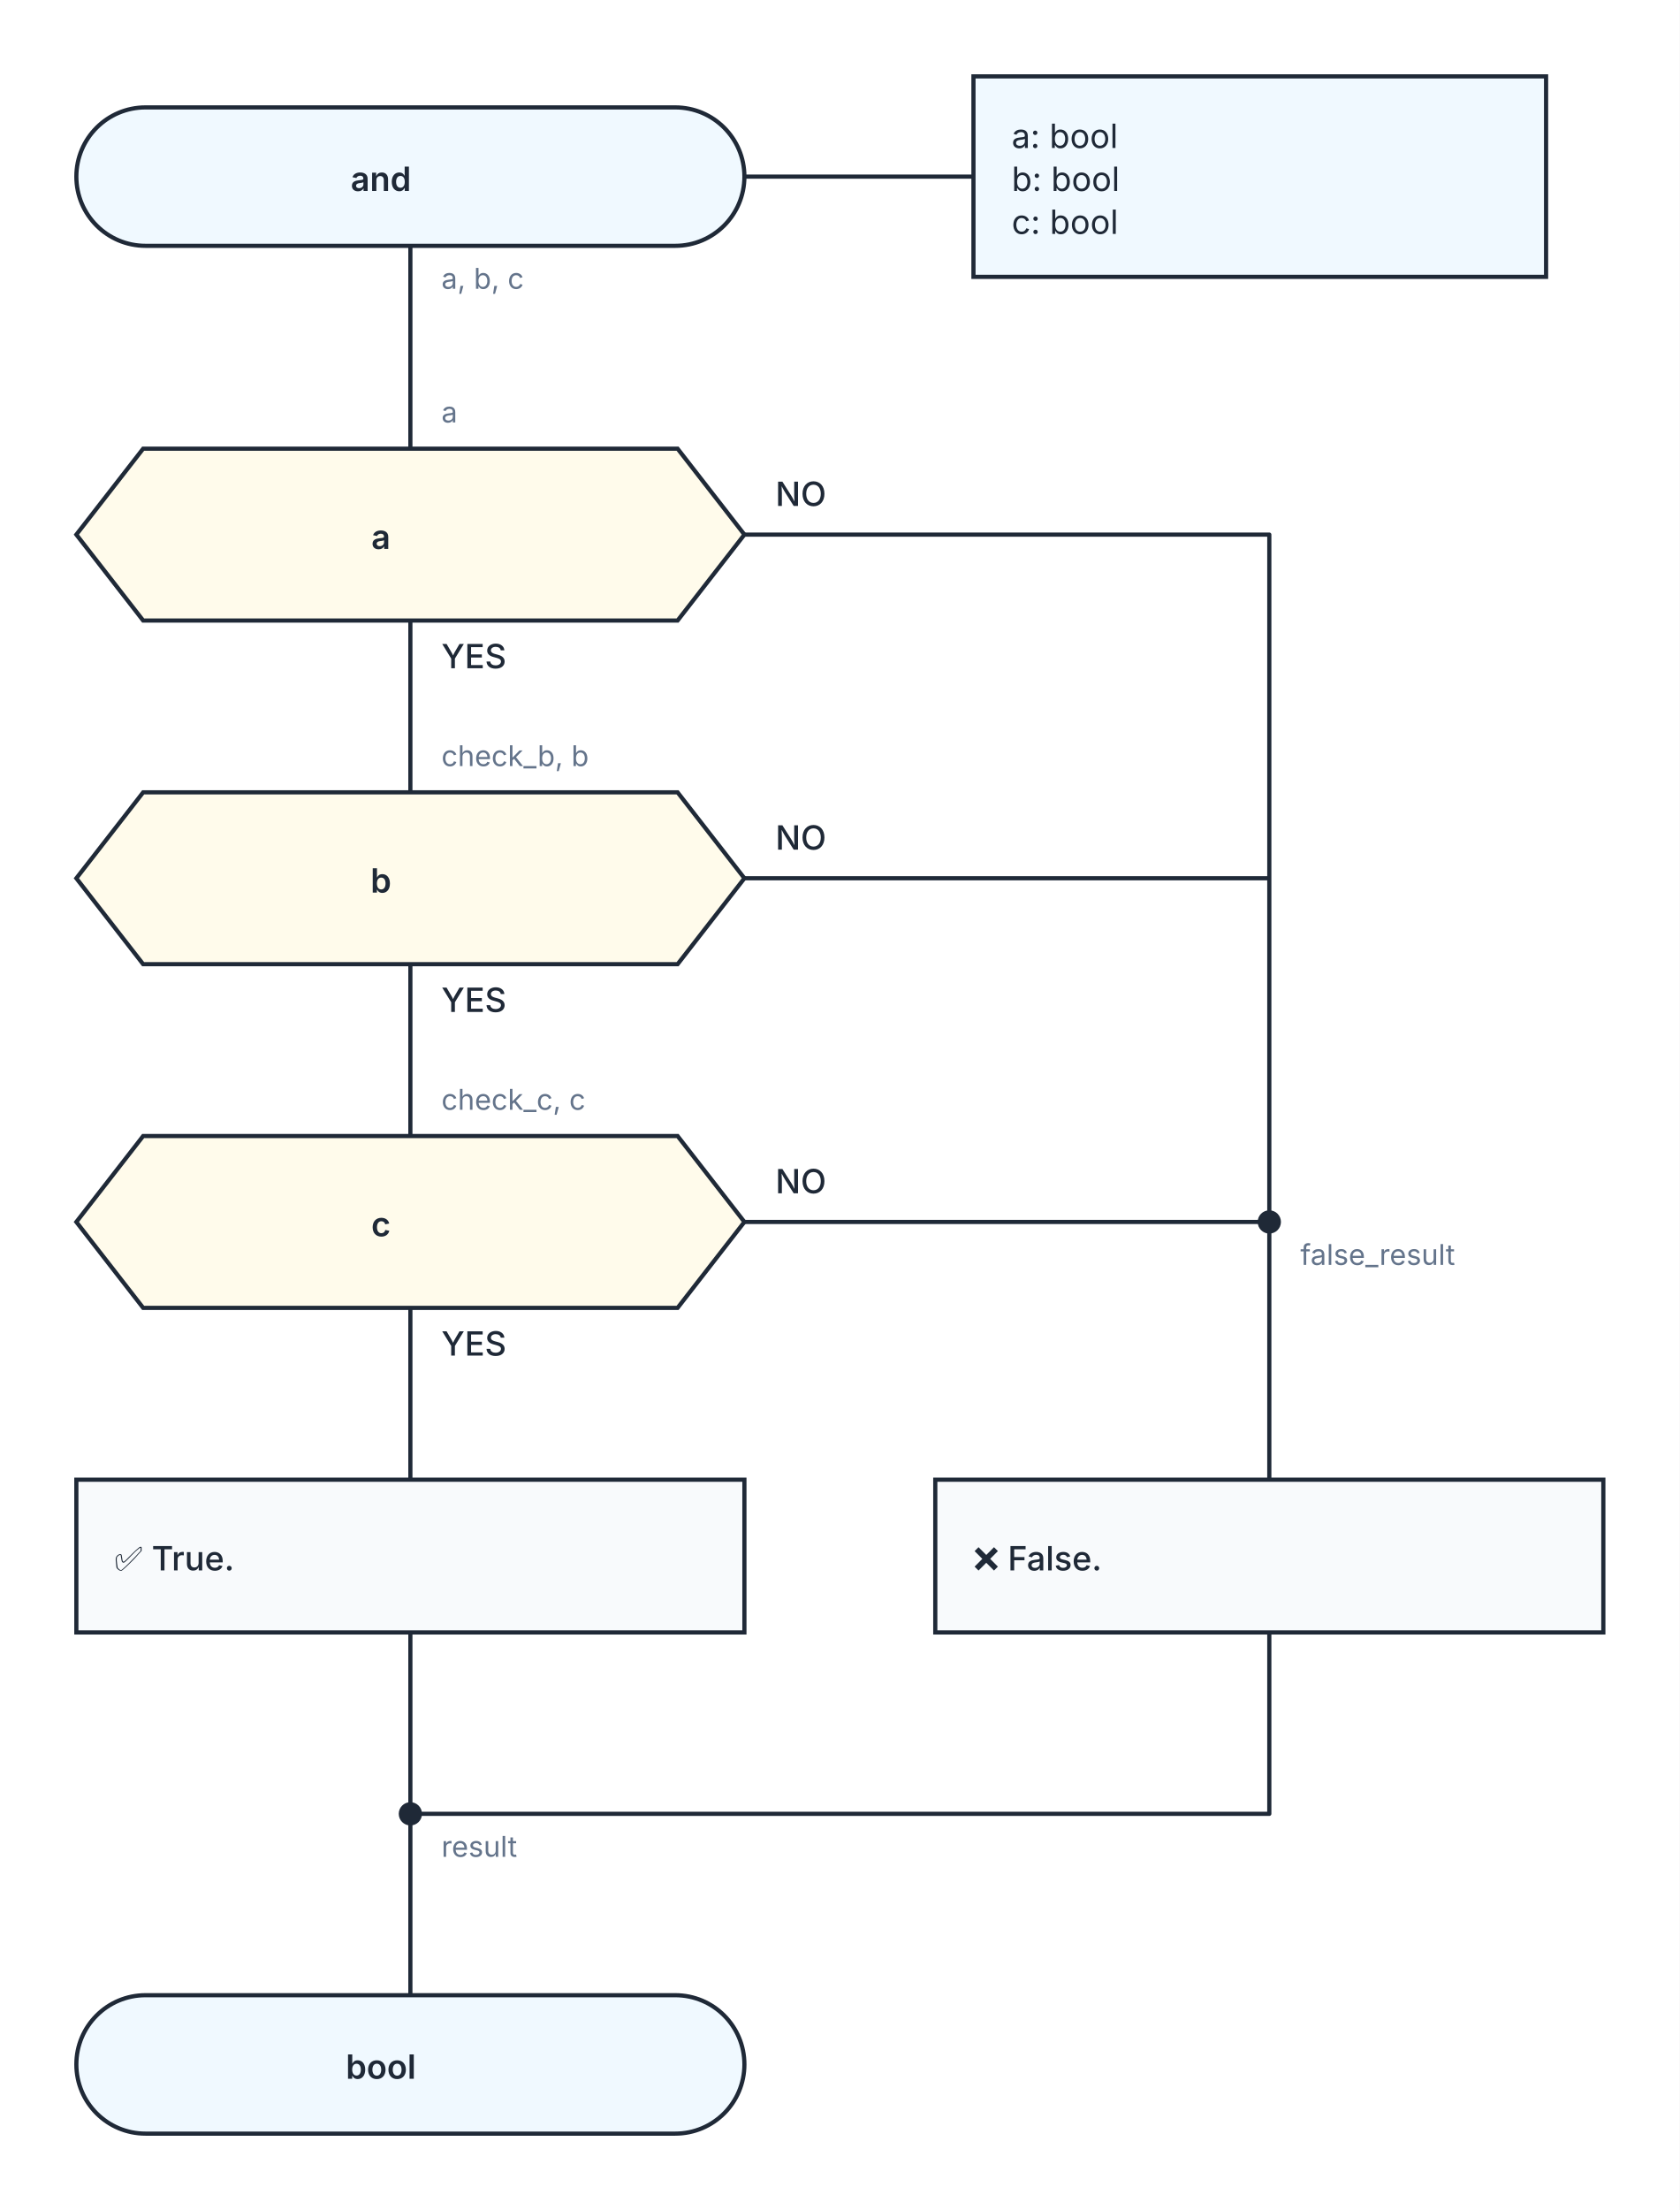
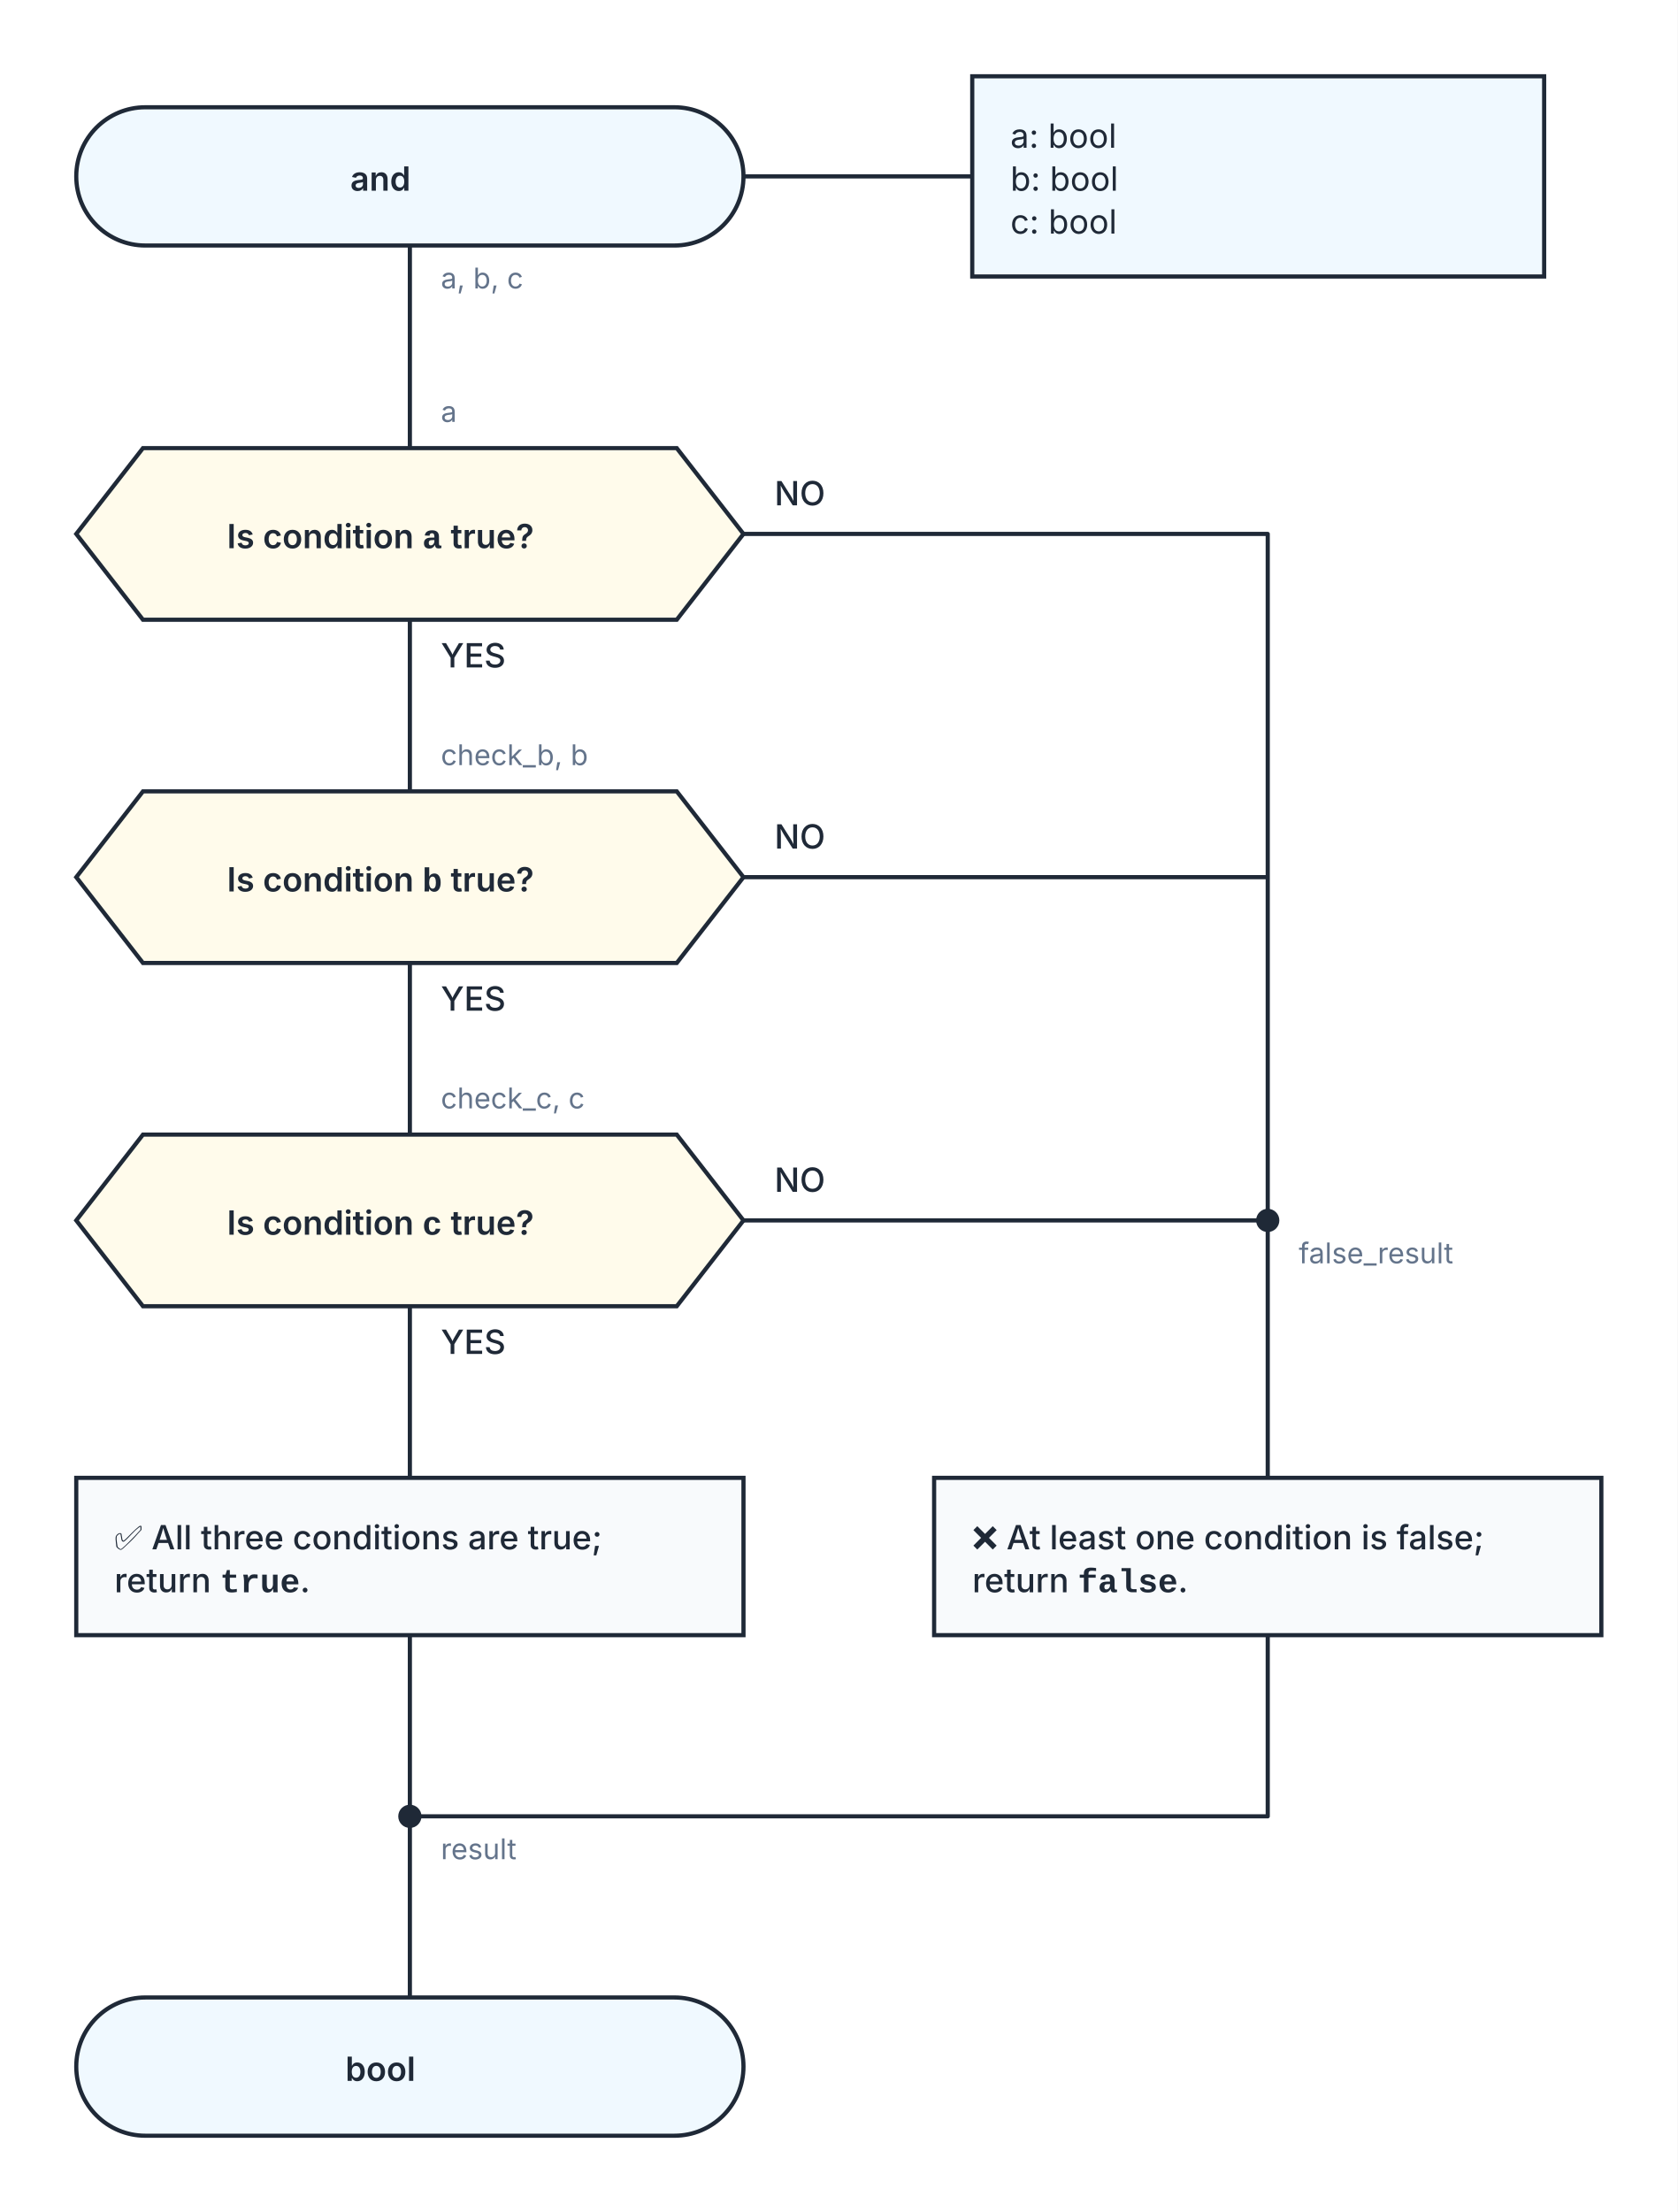
- <svg xmlns="http://www.w3.org/2000/svg" width="704" height="926" viewBox="0 0 704 926" role="img" aria-labelledby="kaalang-title" aria-describedby="kaalang-description">
+ <svg xmlns="http://www.w3.org/2000/svg" width="704" height="928" viewBox="0 0 704 928" role="img" aria-labelledby="kaalang-title" aria-describedby="kaalang-description">
  <defs>
    <style>
      svg { color: #1f2937; font-family: Inter, ui-sans-serif, system-ui, -apple-system, BlinkMacSystemFont, "Segoe UI", sans-serif; text-rendering: optimizeLegibility; }
      .connection { fill: none; stroke: currentColor; stroke-width: 1.75; stroke-linecap: square; stroke-linejoin: round; }
      .connection-label { fill: #64748b; font-size: 12px; font-weight: 400; paint-order: stroke; stroke: #ffffff; stroke-width: 5px; stroke-linejoin: round; text-anchor: start; }
      .branch-label { fill: currentColor; font-weight: 500; }
      .parameter-link { fill: none; stroke: currentColor; stroke-width: 1.75; }
      .node-shape { fill: #ffffff; stroke: currentColor; stroke-width: 1.75; }
      .start .node-shape, .end .node-shape, .parameter-panel .node-shape { fill: #f0f9ff; }
      .action .node-shape, .call .node-shape { fill: #f8fafc; }
      .call-bars { fill: none; stroke: currentColor; stroke-width: 1.75; }
      .loop .node-shape { fill: #f0fdf4; stroke-width: 2; }
      .loop-marker { fill: #15803d; font-size: 20px; font-weight: 700; text-anchor: middle; }
      .question .node-shape { fill: #fffbeb; }
      .select .node-shape, .case .node-shape { fill: #f5f3ff; }
      .label { fill: currentColor; font-size: 14px; text-anchor: middle; }
      .start .label, .question .label, .select .label, .case .label, .end .label { font-weight: 600; }
      .action .label, .call .label, .loop .label { font-weight: 500; text-anchor: start; }
      .parameter-panel .label { font-weight: 400; text-anchor: start; }
      .cycle-boundary { fill: #f0fdf433; stroke: #15803d; stroke-width: 1.5; stroke-dasharray: 7 5; }
      .cycle-caption { fill: #166534; font-size: 12px; font-weight: 600; paint-order: stroke; stroke: #ffffff; stroke-width: 4px; }
+       .md-code { font-family: ui-monospace, SFMono-Regular, Menlo, Monaco, Consolas, "Liberation Mono", monospace; font-weight: 600; }
+       .md-bold { font-weight: 800; }
+       .md-italic { font-style: italic; }
+       .md-quote { font-style: italic; }
+       .md-strikethrough { text-decoration: line-through; }
+       .md-underline { text-decoration: underline; }
+       .md-strikethrough.md-underline { text-decoration: underline line-through; }
+       .md-highlight-box { fill: #fef08a; stroke: none; }
+       .md-superscript, .md-subscript { font-size: 75%; }
+       .md-superscript { baseline-shift: 0.4em; }
+       .md-subscript { baseline-shift: -0.2em; }
+       .md-math { color: inherit; overflow: visible; }
+       .md-math path, .md-math rect:not([stroke]) { stroke: none; vector-effect: non-scaling-stroke; }
+       .md-math.md-bold path { stroke: currentColor; stroke-width: 0.7px; stroke-linejoin: round; }
+       .md-math.md-bold g[stroke] path { stroke: inherit; }
+       .cycle-caption .md-math { color: #166534; }
+       .md-color-red, .md-math.md-color-red { fill: #b91c1c; color: #b91c1c; }
+       .md-color-green, .md-math.md-color-green { fill: #166534; color: #166534; }
+       .md-color-blue, .md-math.md-color-blue { fill: #1d4ed8; color: #1d4ed8; }
+       .md-color-purple, .md-math.md-color-purple { fill: #6d28d9; color: #6d28d9; }
+       .md-color-muted, .md-math.md-color-muted { fill: #475569; color: #475569; }
    </style>
  </defs>
  <rect width="100%" height="100%" fill="#ffffff" />
  <g class="cycle-regions">
  </g>
  <g class="connections">
-     <path class="connection" d="       M 172 103 L 172 188       M 172 260 L 172 332       M 312 224 L 532 224 L 532 512       M 172 404 L 172 476       M 312 368 L 532 368 L 532 512       M 172 548 L 172 620       M 312 512 L 532 512       M 172 684 L 172 760       M 532 684 L 532 760 L 172 760       M 532 512 L 532 620       M 172 760 L 172 836     " />
+     <path class="connection" d="       M 172 103 L 172 188       M 172 260 L 172 332       M 312 224 L 532 224 L 532 512       M 172 404 L 172 476       M 312 368 L 532 368 L 532 512       M 172 548 L 172 620       M 312 512 L 532 512       M 172 686 L 172 762       M 532 686 L 532 762 L 172 762       M 532 512 L 532 620       M 172 762 L 172 838     " />
    <text class="connection-label" x="545" y="530" xml:space="preserve">
      <tspan x="545" dy="0">false_result</tspan>
    </text>
-     <text class="connection-label" x="185" y="778" xml:space="preserve">
+     <text class="connection-label" x="185" y="780" xml:space="preserve">
      <tspan x="185" dy="0">result</tspan>
    </text>
    <text class="connection-label" x="185" y="121" xml:space="preserve">
      <tspan x="185" dy="0">a, b, c</tspan>
    </text>
    <text class="connection-label branch-label" style="font-size: 14px" x="185" y="280" xml:space="preserve">
      <tspan x="185" dy="0">YES</tspan>
    </text>
    <text class="connection-label branch-label" style="font-size: 14px" x="325" y="212" xml:space="preserve">
      <tspan x="325" dy="0">NO</tspan>
    </text>
    <text class="connection-label branch-label" style="font-size: 14px" x="185" y="424" xml:space="preserve">
      <tspan x="185" dy="0">YES</tspan>
    </text>
    <text class="connection-label branch-label" style="font-size: 14px" x="325" y="356" xml:space="preserve">
      <tspan x="325" dy="0">NO</tspan>
    </text>
    <text class="connection-label branch-label" style="font-size: 14px" x="185" y="568" xml:space="preserve">
      <tspan x="185" dy="0">YES</tspan>
    </text>
    <text class="connection-label branch-label" style="font-size: 14px" x="325" y="500" xml:space="preserve">
      <tspan x="325" dy="0">NO</tspan>
    </text>
    <text class="connection-label" x="185" y="177" xml:space="preserve">
      <tspan x="185" dy="0">a</tspan>
    </text>
    <text class="connection-label" x="185" y="321" xml:space="preserve">
      <tspan x="185" dy="0">check_b, b</tspan>
    </text>
    <text class="connection-label" x="185" y="465" xml:space="preserve">
      <tspan x="185" dy="0">check_c, c</tspan>
    </text>
  </g>
  <g class="nodes">
    <path class="parameter-link" d="M 312 74 L 408 74" />
    <g class="parameter-panel" transform="translate(528 74)">
      <rect class="node-shape" x="-120" y="-42" width="240" height="84" />
      <text class="label" x="-104" y="-12" xml:space="preserve">
        <tspan x="-104" dy="0">a: bool</tspan>
        <tspan x="-104" dy="18">b: bool</tspan>
        <tspan x="-104" dy="18">c: bool</tspan>
      </text>
    </g>
    <g class="node merge" transform="translate(532 512)">
      <circle class="node-shape" r="4" style="fill: currentColor" />
    </g>
-     <g class="node merge" transform="translate(172 760)">
+     <g class="node merge" transform="translate(172 762)">
      <circle class="node-shape" r="4" style="fill: currentColor" />
    </g>
    <g class="node start" transform="translate(172 74)">
      <rect class="node-shape" x="-140" y="-29" width="280" height="58" rx="29" />
      <text class="label" y="6" xml:space="preserve">
        <tspan x="0" dy="0">and</tspan>
      </text>
    </g>
    <g class="node question" transform="translate(172 224)">
      <polygon class="node-shape" points="-112,-36 112,-36 140,0 112,36 -112,36 -140,0" />
      <text class="label" y="6" xml:space="preserve">
-         <tspan x="0" dy="0">a</tspan>
+         <tspan x="0" dy="0">Is condition <tspan class="md-code">a</tspan> true?</tspan>
      </text>
    </g>
    <g class="node question" transform="translate(172 368)">
      <polygon class="node-shape" points="-112,-36 112,-36 140,0 112,36 -112,36 -140,0" />
      <text class="label" y="6" xml:space="preserve">
-         <tspan x="0" dy="0">b</tspan>
+         <tspan x="0" dy="0">Is condition <tspan class="md-code">b</tspan> true?</tspan>
      </text>
    </g>
    <g class="node question" transform="translate(172 512)">
      <polygon class="node-shape" points="-112,-36 112,-36 140,0 112,36 -112,36 -140,0" />
      <text class="label" y="6" xml:space="preserve">
-         <tspan x="0" dy="0">c</tspan>
+         <tspan x="0" dy="0">Is condition <tspan class="md-code">c</tspan> true?</tspan>
      </text>
    </g>
-     <g class="node action" transform="translate(172 652)">
-       <rect class="node-shape" x="-140" y="-32" width="280" height="64" />
-       <text class="label" y="6" xml:space="preserve">
-         <tspan x="-124" dy="0">✅ True.</tspan>
+     <g class="node action" transform="translate(172 653)">
+       <rect class="node-shape" x="-140" y="-33" width="280" height="66" />
+       <text class="label" y="-3" xml:space="preserve">
+         <tspan x="-124" dy="0">✅ All three conditions are true; </tspan>
+         <tspan x="-124" dy="18">return <tspan class="md-code">true</tspan>.</tspan>
      </text>
    </g>
-     <g class="node action" transform="translate(532 652)">
-       <rect class="node-shape" x="-140" y="-32" width="280" height="64" />
-       <text class="label" y="6" xml:space="preserve">
-         <tspan x="-124" dy="0">❌ False.</tspan>
+     <g class="node action" transform="translate(532 653)">
+       <rect class="node-shape" x="-140" y="-33" width="280" height="66" />
+       <text class="label" y="-3" xml:space="preserve">
+         <tspan x="-124" dy="0">❌ At least one condition is false; </tspan>
+         <tspan x="-124" dy="18">return <tspan class="md-code">false</tspan>.</tspan>
      </text>
    </g>
-     <g class="node end" transform="translate(172 865)">
+     <g class="node end" transform="translate(172 867)">
      <rect class="node-shape" x="-140" y="-29" width="280" height="58" rx="29" />
      <text class="label" y="6" xml:space="preserve">
        <tspan x="0" dy="0">bool</tspan>
      </text>
    </g>
  </g>
</svg>
